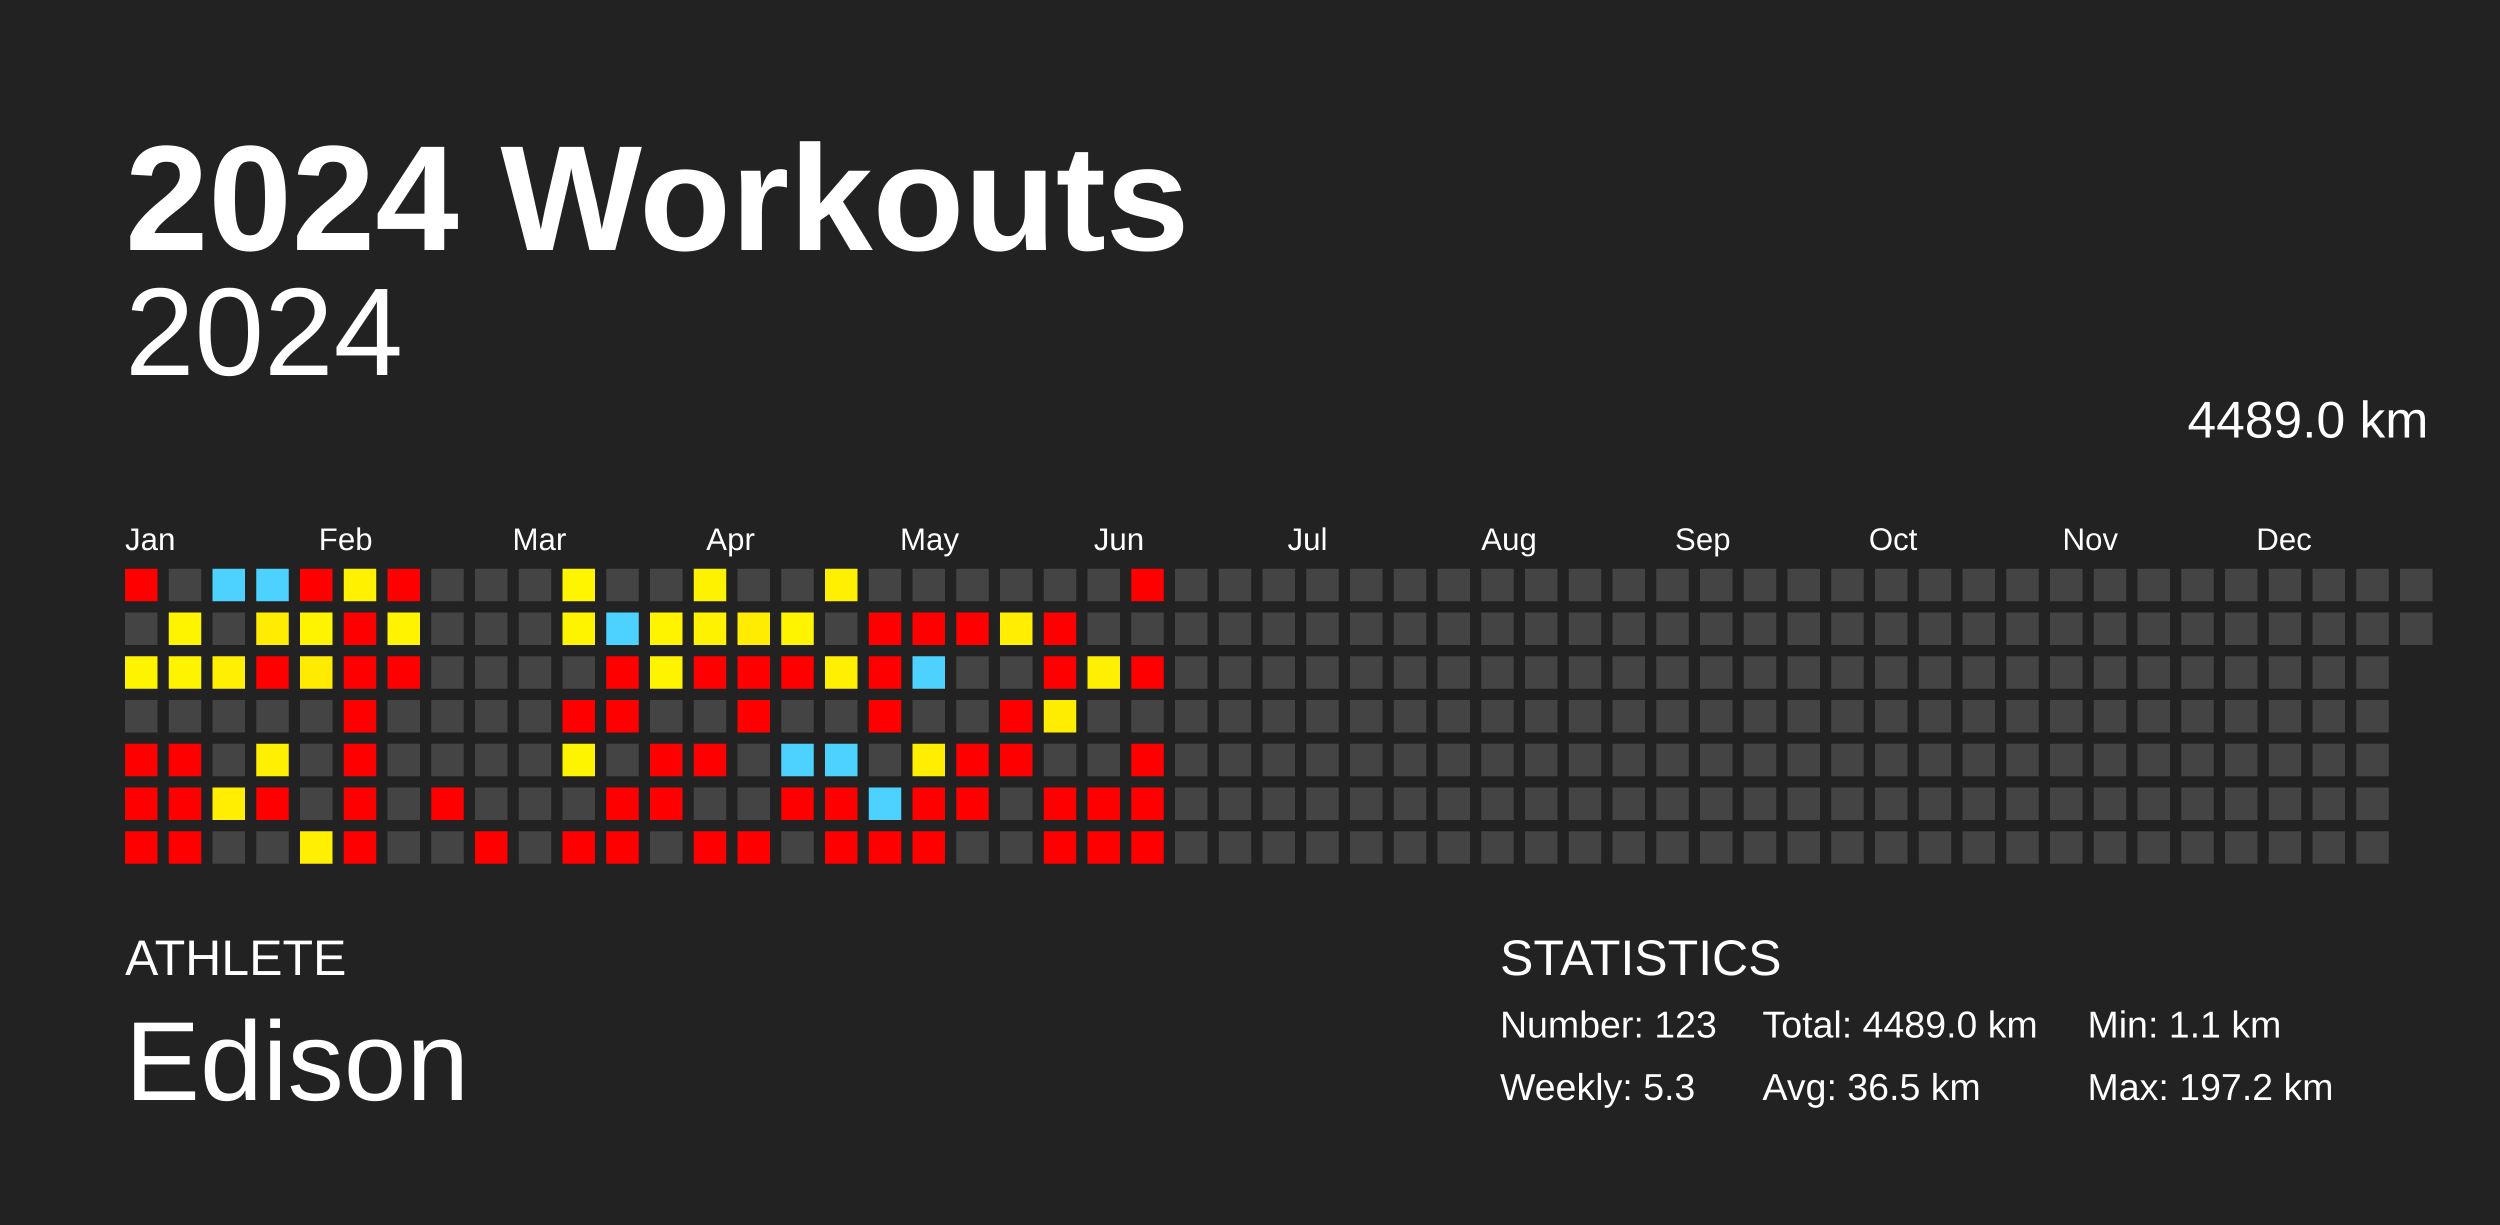
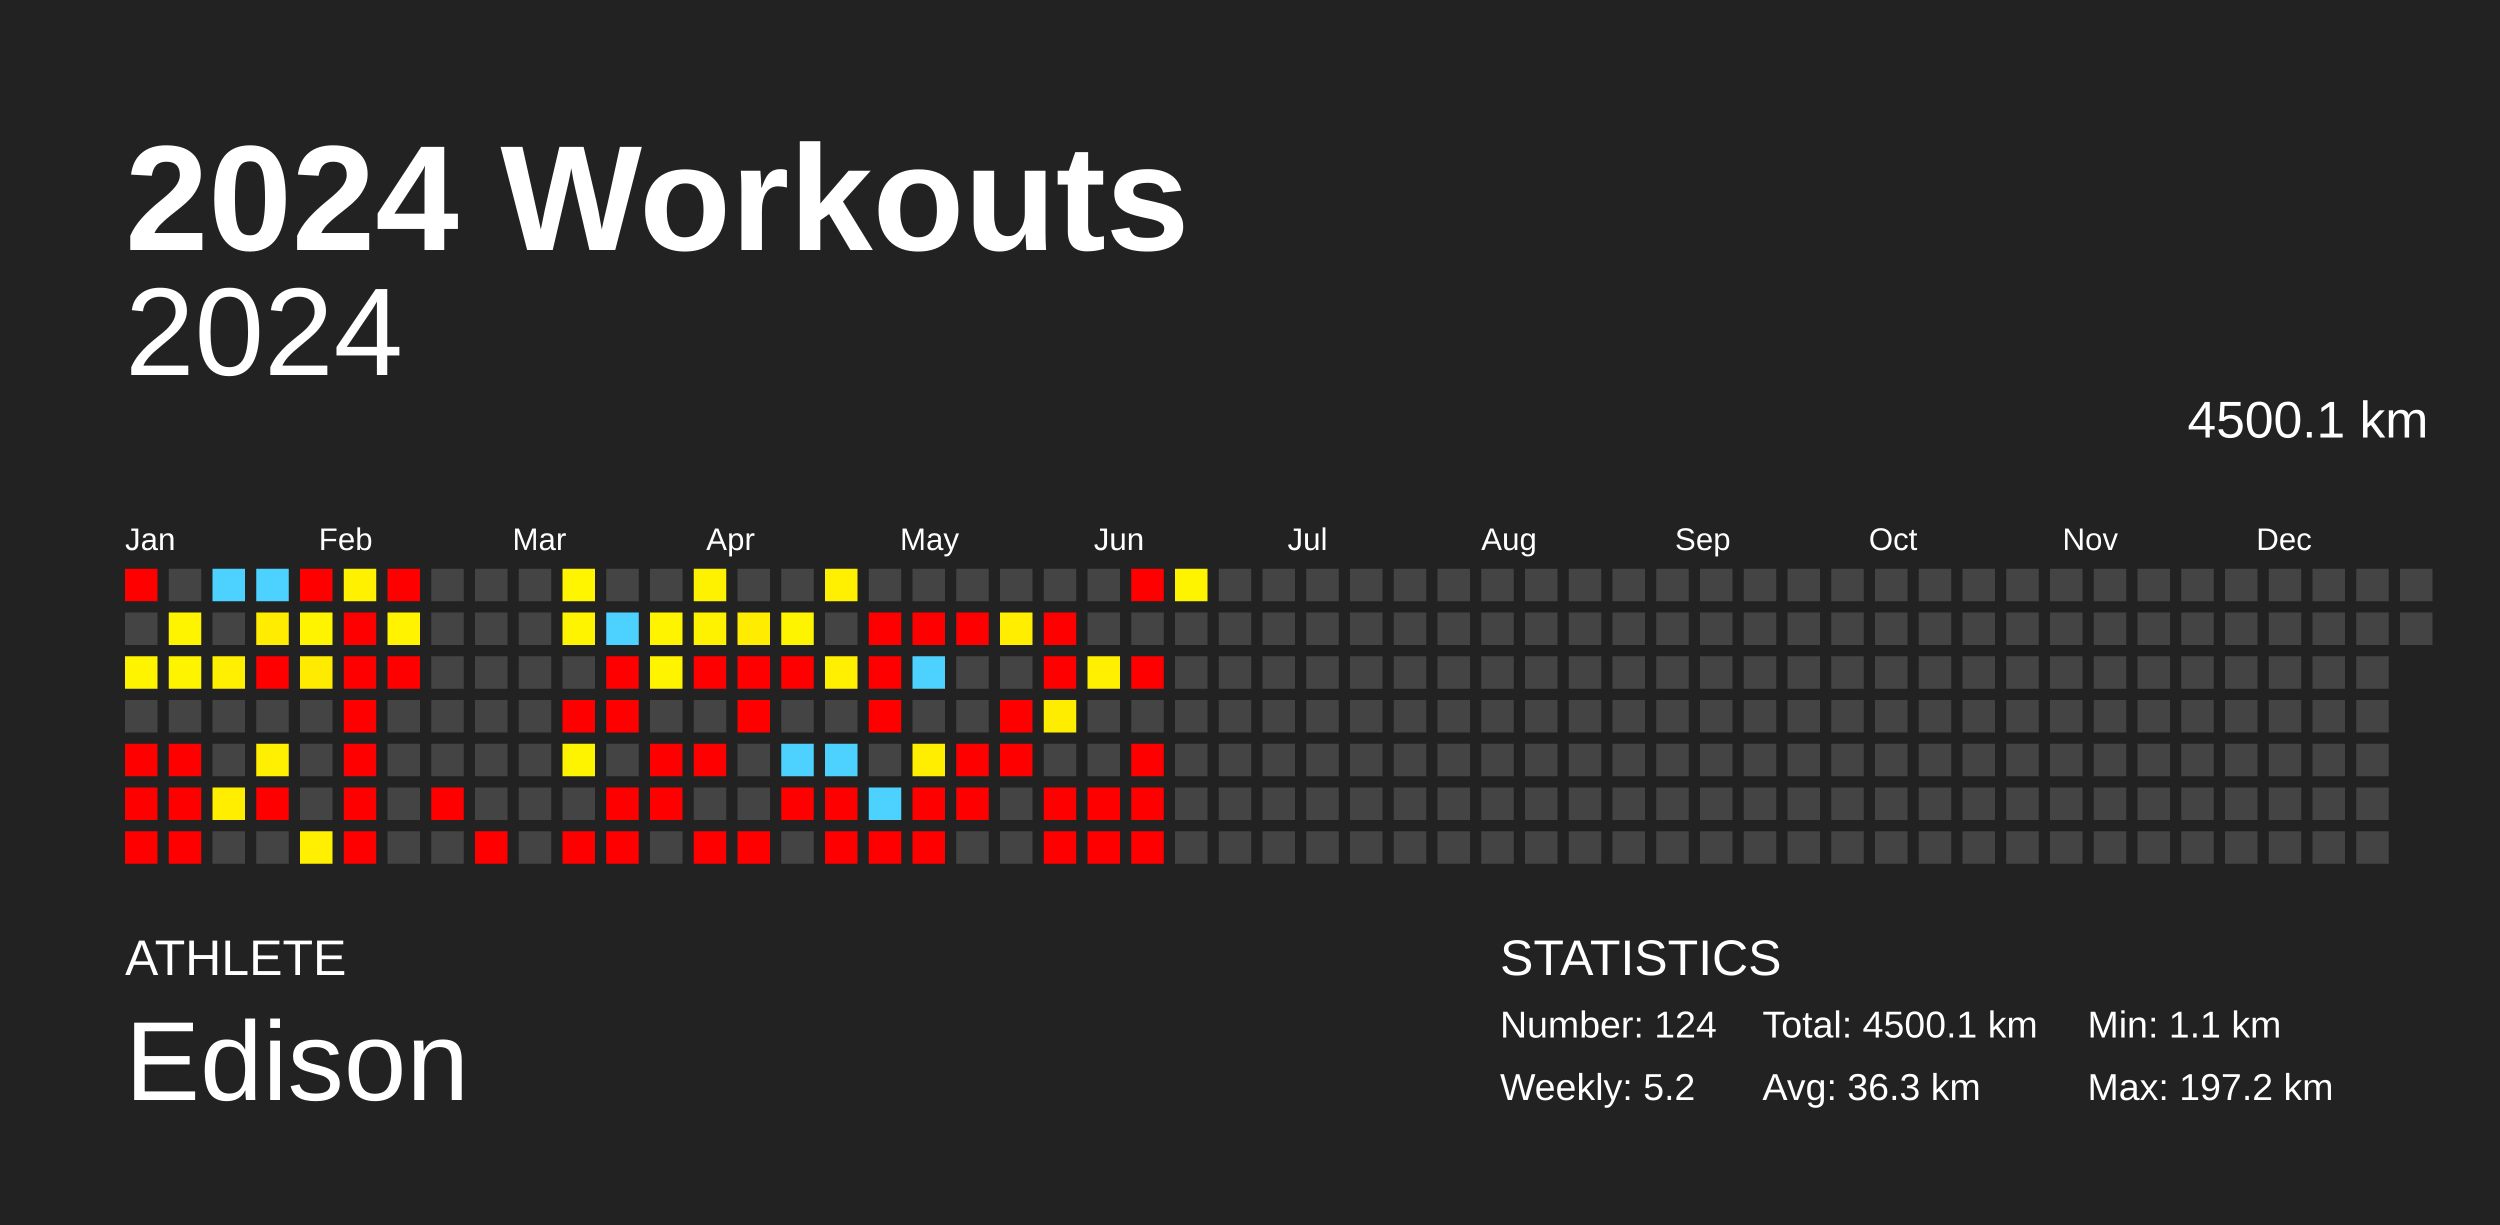
<svg xmlns="http://www.w3.org/2000/svg" baseProfile="full" height="98mm" version="1.1" viewBox="0,0,200,98" width="200mm">
  <defs />
  <rect fill="#222222" height="98" width="200" x="0" y="0" />
  <text fill="#FFFFFF" style="font-size:12px; font-family:Arial; font-weight:bold;" x="10" y="20">2024 Workouts</text>
  <text fill="#FFFFFF" style="font-size:4px; font-family:Arial" x="10" y="78">ATHLETE</text>
  <text fill="#FFFFFF" style="font-size:9px; font-family:Arial" x="10" y="88">Edison</text>
  <text fill="#FFFFFF" style="font-size:4px; font-family:Arial" x="120" y="78">STATISTICS</text>
-   <text fill="#FFFFFF" style="font-size:3px; font-family:Arial" x="120" y="83">Number: 123</text>
-   <text fill="#FFFFFF" style="font-size:3px; font-family:Arial" x="120" y="88">Weekly: 5.3</text>
-   <text fill="#FFFFFF" style="font-size:3px; font-family:Arial" x="141" y="83">Total: 4489.0 km</text>
-   <text fill="#FFFFFF" style="font-size:3px; font-family:Arial" x="141" y="88">Avg: 36.5 km</text>
+   <text fill="#FFFFFF" style="font-size:3px; font-family:Arial" x="120" y="83">Number: 124</text>
+   <text fill="#FFFFFF" style="font-size:3px; font-family:Arial" x="120" y="88">Weekly: 5.2</text>
+   <text fill="#FFFFFF" style="font-size:3px; font-family:Arial" x="141" y="83">Total: 4500.1 km</text>
+   <text fill="#FFFFFF" style="font-size:3px; font-family:Arial" x="141" y="88">Avg: 36.3 km</text>
  <text fill="#FFFFFF" style="font-size:3px; font-family:Arial" x="167" y="83">Min: 1.1 km</text>
  <text fill="#FFFFFF" style="font-size:3px; font-family:Arial" x="167" y="88">Max: 197.2 km</text>
  <text alignment-baseline="hanging" fill="#FFFFFF" style="font-size:10.0px; font-family:Arial;" x="10" y="30">2024</text>
-   <text alignment-baseline="hanging" fill="#FFFFFF" style="font-size:4.125px; font-family:Arial;" x="175" y="35">4489.0 km</text>
+   <text alignment-baseline="hanging" fill="#FFFFFF" style="font-size:4.125px; font-family:Arial;" x="175" y="35">4500.1 km</text>
  <text fill="#FFFFFF" style="font-size:2.5px; font-family:Arial" x="10.0" y="44">Jan</text>
  <text fill="#FFFFFF" style="font-size:2.5px; font-family:Arial" x="25.5" y="44">Feb</text>
  <text fill="#FFFFFF" style="font-size:2.5px; font-family:Arial" x="41.0" y="44">Mar</text>
  <text fill="#FFFFFF" style="font-size:2.5px; font-family:Arial" x="56.5" y="44">Apr</text>
  <text fill="#FFFFFF" style="font-size:2.5px; font-family:Arial" x="72.0" y="44">May</text>
  <text fill="#FFFFFF" style="font-size:2.5px; font-family:Arial" x="87.5" y="44">Jun</text>
  <text fill="#FFFFFF" style="font-size:2.5px; font-family:Arial" x="103.0" y="44">Jul</text>
  <text fill="#FFFFFF" style="font-size:2.5px; font-family:Arial" x="118.5" y="44">Aug</text>
  <text fill="#FFFFFF" style="font-size:2.5px; font-family:Arial" x="134.0" y="44">Sep</text>
  <text fill="#FFFFFF" style="font-size:2.5px; font-family:Arial" x="149.5" y="44">Oct</text>
  <text fill="#FFFFFF" style="font-size:2.5px; font-family:Arial" x="165.0" y="44">Nov</text>
  <text fill="#FFFFFF" style="font-size:2.5px; font-family:Arial" x="180.5" y="44">Dec</text>
  <rect fill="red" height="2.6" width="2.6" x="10.0" y="45.5" />
  <rect fill="#444444" height="2.6" width="2.6" x="10.0" y="49.0" />
  <rect fill="#fff400" height="2.6" width="2.6" x="10.0" y="52.5" />
  <rect fill="#444444" height="2.6" width="2.6" x="10.0" y="56.0" />
  <rect fill="red" height="2.6" width="2.6" x="10.0" y="59.5" />
  <rect fill="red" height="2.6" width="2.6" x="10.0" y="63.0" />
  <rect fill="red" height="2.6" width="2.6" x="10.0" y="66.5" />
  <rect fill="#444444" height="2.6" width="2.6" x="13.5" y="45.5" />
  <rect fill="#fff400" height="2.6" width="2.6" x="13.5" y="49.0" />
  <rect fill="#fff400" height="2.6" width="2.6" x="13.5" y="52.5" />
  <rect fill="#444444" height="2.6" width="2.6" x="13.5" y="56.0" />
  <rect fill="red" height="2.6" width="2.6" x="13.5" y="59.5" />
  <rect fill="red" height="2.6" width="2.6" x="13.5" y="63.0" />
  <rect fill="red" height="2.6" width="2.6" x="13.5" y="66.5" />
  <rect fill="#4dd2ff" height="2.6" width="2.6" x="17.0" y="45.5" />
  <rect fill="#444444" height="2.6" width="2.6" x="17.0" y="49.0" />
  <rect fill="#ffef00" height="2.6" width="2.6" x="17.0" y="52.5" />
  <rect fill="#444444" height="2.6" width="2.6" x="17.0" y="56.0" />
  <rect fill="#444444" height="2.6" width="2.6" x="17.0" y="59.5" />
  <rect fill="#ffee00" height="2.6" width="2.6" x="17.0" y="63.0" />
  <rect fill="#444444" height="2.6" width="2.6" x="17.0" y="66.5" />
  <rect fill="#4dd2ff" height="2.6" width="2.6" x="20.5" y="45.5" />
  <rect fill="#ffec00" height="2.6" width="2.6" x="20.5" y="49.0" />
  <rect fill="red" height="2.6" width="2.6" x="20.5" y="52.5" />
  <rect fill="#444444" height="2.6" width="2.6" x="20.5" y="56.0" />
  <rect fill="#ffef00" height="2.6" width="2.6" x="20.5" y="59.5" />
  <rect fill="red" height="2.6" width="2.6" x="20.5" y="63.0" />
  <rect fill="#444444" height="2.6" width="2.6" x="20.5" y="66.5" />
  <rect fill="red" height="2.6" width="2.6" x="24.0" y="45.5" />
  <rect fill="#fff400" height="2.6" width="2.6" x="24.0" y="49.0" />
  <rect fill="#ffeb00" height="2.6" width="2.6" x="24.0" y="52.5" />
  <rect fill="#444444" height="2.6" width="2.6" x="24.0" y="56.0" />
  <rect fill="#444444" height="2.6" width="2.6" x="24.0" y="59.5" />
  <rect fill="#444444" height="2.6" width="2.6" x="24.0" y="63.0" />
  <rect fill="#ffef00" height="2.6" width="2.6" x="24.0" y="66.5" />
  <rect fill="#fff100" height="2.6" width="2.6" x="27.5" y="45.5" />
  <rect fill="red" height="2.6" width="2.6" x="27.5" y="49.0" />
  <rect fill="red" height="2.6" width="2.6" x="27.5" y="52.5" />
  <rect fill="red" height="2.6" width="2.6" x="27.5" y="56.0" />
  <rect fill="red" height="2.6" width="2.6" x="27.5" y="59.5" />
  <rect fill="red" height="2.6" width="2.6" x="27.5" y="63.0" />
  <rect fill="red" height="2.6" width="2.6" x="27.5" y="66.5" />
  <rect fill="red" height="2.6" width="2.6" x="31.0" y="45.5" />
  <rect fill="#fff300" height="2.6" width="2.6" x="31.0" y="49.0" />
  <rect fill="red" height="2.6" width="2.6" x="31.0" y="52.5" />
  <rect fill="#444444" height="2.6" width="2.6" x="31.0" y="56.0" />
  <rect fill="#444444" height="2.6" width="2.6" x="31.0" y="59.5" />
  <rect fill="#444444" height="2.6" width="2.6" x="31.0" y="63.0" />
  <rect fill="#444444" height="2.6" width="2.6" x="31.0" y="66.5" />
  <rect fill="#444444" height="2.6" width="2.6" x="34.5" y="45.5" />
  <rect fill="#444444" height="2.6" width="2.6" x="34.5" y="49.0" />
  <rect fill="#444444" height="2.6" width="2.6" x="34.5" y="52.5" />
  <rect fill="#444444" height="2.6" width="2.6" x="34.5" y="56.0" />
  <rect fill="#444444" height="2.6" width="2.6" x="34.5" y="59.5" />
  <rect fill="red" height="2.6" width="2.6" x="34.5" y="63.0" />
  <rect fill="#444444" height="2.6" width="2.6" x="34.5" y="66.5" />
  <rect fill="#444444" height="2.6" width="2.6" x="38.0" y="45.5" />
  <rect fill="#444444" height="2.6" width="2.6" x="38.0" y="49.0" />
  <rect fill="#444444" height="2.6" width="2.6" x="38.0" y="52.5" />
  <rect fill="#444444" height="2.6" width="2.6" x="38.0" y="56.0" />
  <rect fill="#444444" height="2.6" width="2.6" x="38.0" y="59.5" />
  <rect fill="#444444" height="2.6" width="2.6" x="38.0" y="63.0" />
  <rect fill="red" height="2.6" width="2.6" x="38.0" y="66.5" />
  <rect fill="#444444" height="2.6" width="2.6" x="41.5" y="45.5" />
  <rect fill="#444444" height="2.6" width="2.6" x="41.5" y="49.0" />
  <rect fill="#444444" height="2.6" width="2.6" x="41.5" y="52.5" />
  <rect fill="#444444" height="2.6" width="2.6" x="41.5" y="56.0" />
  <rect fill="#444444" height="2.6" width="2.6" x="41.5" y="59.5" />
  <rect fill="#444444" height="2.6" width="2.6" x="41.5" y="63.0" />
  <rect fill="#444444" height="2.6" width="2.6" x="41.5" y="66.5" />
  <rect fill="#fff500" height="2.6" width="2.6" x="45.0" y="45.5" />
  <rect fill="#fff400" height="2.6" width="2.6" x="45.0" y="49.0" />
  <rect fill="#444444" height="2.6" width="2.6" x="45.0" y="52.5" />
  <rect fill="red" height="2.6" width="2.6" x="45.0" y="56.0" />
  <rect fill="#fff400" height="2.6" width="2.6" x="45.0" y="59.5" />
  <rect fill="#444444" height="2.6" width="2.6" x="45.0" y="63.0" />
  <rect fill="red" height="2.6" width="2.6" x="45.0" y="66.5" />
  <rect fill="#444444" height="2.6" width="2.6" x="48.5" y="45.5" />
  <rect fill="#4dd2ff" height="2.6" width="2.6" x="48.5" y="49.0" />
  <rect fill="red" height="2.6" width="2.6" x="48.5" y="52.5" />
  <rect fill="red" height="2.6" width="2.6" x="48.5" y="56.0" />
  <rect fill="#444444" height="2.6" width="2.6" x="48.5" y="59.5" />
  <rect fill="red" height="2.6" width="2.6" x="48.5" y="63.0" />
  <rect fill="red" height="2.6" width="2.6" x="48.5" y="66.5" />
  <rect fill="#444444" height="2.6" width="2.6" x="52.0" y="45.5" />
  <rect fill="#fff400" height="2.6" width="2.6" x="52.0" y="49.0" />
  <rect fill="#fff400" height="2.6" width="2.6" x="52.0" y="52.5" />
  <rect fill="#444444" height="2.6" width="2.6" x="52.0" y="56.0" />
  <rect fill="red" height="2.6" width="2.6" x="52.0" y="59.5" />
  <rect fill="red" height="2.6" width="2.6" x="52.0" y="63.0" />
  <rect fill="#444444" height="2.6" width="2.6" x="52.0" y="66.5" />
  <rect fill="#fff200" height="2.6" width="2.6" x="55.5" y="45.5" />
  <rect fill="#fff200" height="2.6" width="2.6" x="55.5" y="49.0" />
  <rect fill="red" height="2.6" width="2.6" x="55.5" y="52.5" />
  <rect fill="#444444" height="2.6" width="2.6" x="55.5" y="56.0" />
  <rect fill="red" height="2.6" width="2.6" x="55.5" y="59.5" />
  <rect fill="#444444" height="2.6" width="2.6" x="55.5" y="63.0" />
  <rect fill="red" height="2.6" width="2.6" x="55.5" y="66.5" />
  <rect fill="#444444" height="2.6" width="2.6" x="59.0" y="45.5" />
  <rect fill="#ffec00" height="2.6" width="2.6" x="59.0" y="49.0" />
  <rect fill="red" height="2.6" width="2.6" x="59.0" y="52.5" />
  <rect fill="red" height="2.6" width="2.6" x="59.0" y="56.0" />
  <rect fill="#444444" height="2.6" width="2.6" x="59.0" y="59.5" />
  <rect fill="#444444" height="2.6" width="2.6" x="59.0" y="63.0" />
  <rect fill="red" height="2.6" width="2.6" x="59.0" y="66.5" />
  <rect fill="#444444" height="2.6" width="2.6" x="62.5" y="45.5" />
  <rect fill="#fff400" height="2.6" width="2.6" x="62.5" y="49.0" />
  <rect fill="red" height="2.6" width="2.6" x="62.5" y="52.5" />
  <rect fill="#444444" height="2.6" width="2.6" x="62.5" y="56.0" />
  <rect fill="#4dd2ff" height="2.6" width="2.6" x="62.5" y="59.5" />
  <rect fill="red" height="2.6" width="2.6" x="62.5" y="63.0" />
  <rect fill="#444444" height="2.6" width="2.6" x="62.5" y="66.5" />
  <rect fill="#ffef00" height="2.6" width="2.6" x="66.0" y="45.5" />
  <rect fill="#444444" height="2.6" width="2.6" x="66.0" y="49.0" />
  <rect fill="#ffef00" height="2.6" width="2.6" x="66.0" y="52.5" />
  <rect fill="#444444" height="2.6" width="2.6" x="66.0" y="56.0" />
  <rect fill="#4dd2ff" height="2.6" width="2.6" x="66.0" y="59.5" />
  <rect fill="red" height="2.6" width="2.6" x="66.0" y="63.0" />
  <rect fill="red" height="2.6" width="2.6" x="66.0" y="66.5" />
  <rect fill="#444444" height="2.6" width="2.6" x="69.5" y="45.5" />
  <rect fill="red" height="2.6" width="2.6" x="69.5" y="49.0" />
  <rect fill="red" height="2.6" width="2.6" x="69.5" y="52.5" />
  <rect fill="red" height="2.6" width="2.6" x="69.5" y="56.0" />
  <rect fill="#444444" height="2.6" width="2.6" x="69.5" y="59.5" />
  <rect fill="#4dd2ff" height="2.6" width="2.6" x="69.5" y="63.0" />
  <rect fill="red" height="2.6" width="2.6" x="69.5" y="66.5" />
  <rect fill="#444444" height="2.6" width="2.6" x="73.0" y="45.5" />
  <rect fill="red" height="2.6" width="2.6" x="73.0" y="49.0" />
  <rect fill="#4dd2ff" height="2.6" width="2.6" x="73.0" y="52.5" />
  <rect fill="#444444" height="2.6" width="2.6" x="73.0" y="56.0" />
  <rect fill="#ffee00" height="2.6" width="2.6" x="73.0" y="59.5" />
  <rect fill="red" height="2.6" width="2.6" x="73.0" y="63.0" />
  <rect fill="red" height="2.6" width="2.6" x="73.0" y="66.5" />
  <rect fill="#444444" height="2.6" width="2.6" x="76.5" y="45.5" />
  <rect fill="red" height="2.6" width="2.6" x="76.5" y="49.0" />
  <rect fill="#444444" height="2.6" width="2.6" x="76.5" y="52.5" />
  <rect fill="#444444" height="2.6" width="2.6" x="76.5" y="56.0" />
  <rect fill="red" height="2.6" width="2.6" x="76.5" y="59.5" />
  <rect fill="red" height="2.6" width="2.6" x="76.5" y="63.0" />
  <rect fill="#444444" height="2.6" width="2.6" x="76.5" y="66.5" />
  <rect fill="#444444" height="2.6" width="2.6" x="80.0" y="45.5" />
  <rect fill="#ffee00" height="2.6" width="2.6" x="80.0" y="49.0" />
  <rect fill="#444444" height="2.6" width="2.6" x="80.0" y="52.5" />
  <rect fill="red" height="2.6" width="2.6" x="80.0" y="56.0" />
  <rect fill="red" height="2.6" width="2.6" x="80.0" y="59.5" />
  <rect fill="#444444" height="2.6" width="2.6" x="80.0" y="63.0" />
  <rect fill="#444444" height="2.6" width="2.6" x="80.0" y="66.5" />
  <rect fill="#444444" height="2.6" width="2.6" x="83.5" y="45.5" />
  <rect fill="red" height="2.6" width="2.6" x="83.5" y="49.0" />
  <rect fill="red" height="2.6" width="2.6" x="83.5" y="52.5" />
  <rect fill="#ffed00" height="2.6" width="2.6" x="83.5" y="56.0" />
  <rect fill="#444444" height="2.6" width="2.6" x="83.5" y="59.5" />
  <rect fill="red" height="2.6" width="2.6" x="83.5" y="63.0" />
  <rect fill="red" height="2.6" width="2.6" x="83.5" y="66.5" />
  <rect fill="#444444" height="2.6" width="2.6" x="87.0" y="45.5" />
  <rect fill="#444444" height="2.6" width="2.6" x="87.0" y="49.0" />
  <rect fill="#ffef00" height="2.6" width="2.6" x="87.0" y="52.5" />
  <rect fill="#444444" height="2.6" width="2.6" x="87.0" y="56.0" />
  <rect fill="#444444" height="2.6" width="2.6" x="87.0" y="59.5" />
  <rect fill="red" height="2.6" width="2.6" x="87.0" y="63.0" />
  <rect fill="red" height="2.6" width="2.6" x="87.0" y="66.5" />
  <rect fill="red" height="2.6" width="2.6" x="90.5" y="45.5" />
  <rect fill="#444444" height="2.6" width="2.6" x="90.5" y="49.0" />
  <rect fill="red" height="2.6" width="2.6" x="90.5" y="52.5" />
  <rect fill="#444444" height="2.6" width="2.6" x="90.5" y="56.0" />
  <rect fill="red" height="2.6" width="2.6" x="90.5" y="59.5" />
  <rect fill="red" height="2.6" width="2.6" x="90.5" y="63.0" />
  <rect fill="red" height="2.6" width="2.6" x="90.5" y="66.5" />
-   <rect fill="#444444" height="2.6" width="2.6" x="94.0" y="45.5" />
+   <rect fill="#fff400" height="2.6" width="2.6" x="94.0" y="45.5" />
  <rect fill="#444444" height="2.6" width="2.6" x="94.0" y="49.0" />
  <rect fill="#444444" height="2.6" width="2.6" x="94.0" y="52.5" />
  <rect fill="#444444" height="2.6" width="2.6" x="94.0" y="56.0" />
  <rect fill="#444444" height="2.6" width="2.6" x="94.0" y="59.5" />
  <rect fill="#444444" height="2.6" width="2.6" x="94.0" y="63.0" />
  <rect fill="#444444" height="2.6" width="2.6" x="94.0" y="66.5" />
  <rect fill="#444444" height="2.6" width="2.6" x="97.5" y="45.5" />
  <rect fill="#444444" height="2.6" width="2.6" x="97.5" y="49.0" />
  <rect fill="#444444" height="2.6" width="2.6" x="97.5" y="52.5" />
  <rect fill="#444444" height="2.6" width="2.6" x="97.5" y="56.0" />
  <rect fill="#444444" height="2.6" width="2.6" x="97.5" y="59.5" />
  <rect fill="#444444" height="2.6" width="2.6" x="97.5" y="63.0" />
  <rect fill="#444444" height="2.6" width="2.6" x="97.5" y="66.5" />
  <rect fill="#444444" height="2.6" width="2.6" x="101.0" y="45.5" />
  <rect fill="#444444" height="2.6" width="2.6" x="101.0" y="49.0" />
  <rect fill="#444444" height="2.6" width="2.6" x="101.0" y="52.5" />
  <rect fill="#444444" height="2.6" width="2.6" x="101.0" y="56.0" />
  <rect fill="#444444" height="2.6" width="2.6" x="101.0" y="59.5" />
  <rect fill="#444444" height="2.6" width="2.6" x="101.0" y="63.0" />
  <rect fill="#444444" height="2.6" width="2.6" x="101.0" y="66.5" />
  <rect fill="#444444" height="2.6" width="2.6" x="104.5" y="45.5" />
  <rect fill="#444444" height="2.6" width="2.6" x="104.5" y="49.0" />
  <rect fill="#444444" height="2.6" width="2.6" x="104.5" y="52.5" />
  <rect fill="#444444" height="2.6" width="2.6" x="104.5" y="56.0" />
  <rect fill="#444444" height="2.6" width="2.6" x="104.5" y="59.5" />
  <rect fill="#444444" height="2.6" width="2.6" x="104.5" y="63.0" />
  <rect fill="#444444" height="2.6" width="2.6" x="104.5" y="66.5" />
  <rect fill="#444444" height="2.6" width="2.6" x="108.0" y="45.5" />
  <rect fill="#444444" height="2.6" width="2.6" x="108.0" y="49.0" />
  <rect fill="#444444" height="2.6" width="2.6" x="108.0" y="52.5" />
  <rect fill="#444444" height="2.6" width="2.6" x="108.0" y="56.0" />
  <rect fill="#444444" height="2.6" width="2.6" x="108.0" y="59.5" />
  <rect fill="#444444" height="2.6" width="2.6" x="108.0" y="63.0" />
  <rect fill="#444444" height="2.6" width="2.6" x="108.0" y="66.5" />
  <rect fill="#444444" height="2.6" width="2.6" x="111.5" y="45.5" />
  <rect fill="#444444" height="2.6" width="2.6" x="111.5" y="49.0" />
  <rect fill="#444444" height="2.6" width="2.6" x="111.5" y="52.5" />
  <rect fill="#444444" height="2.6" width="2.6" x="111.5" y="56.0" />
  <rect fill="#444444" height="2.6" width="2.6" x="111.5" y="59.5" />
  <rect fill="#444444" height="2.6" width="2.6" x="111.5" y="63.0" />
  <rect fill="#444444" height="2.6" width="2.6" x="111.5" y="66.5" />
  <rect fill="#444444" height="2.6" width="2.6" x="115.0" y="45.5" />
  <rect fill="#444444" height="2.6" width="2.6" x="115.0" y="49.0" />
  <rect fill="#444444" height="2.6" width="2.6" x="115.0" y="52.5" />
  <rect fill="#444444" height="2.6" width="2.6" x="115.0" y="56.0" />
  <rect fill="#444444" height="2.6" width="2.6" x="115.0" y="59.5" />
  <rect fill="#444444" height="2.6" width="2.6" x="115.0" y="63.0" />
  <rect fill="#444444" height="2.6" width="2.6" x="115.0" y="66.5" />
  <rect fill="#444444" height="2.6" width="2.6" x="118.5" y="45.5" />
  <rect fill="#444444" height="2.6" width="2.6" x="118.5" y="49.0" />
  <rect fill="#444444" height="2.6" width="2.6" x="118.5" y="52.5" />
  <rect fill="#444444" height="2.6" width="2.6" x="118.5" y="56.0" />
  <rect fill="#444444" height="2.6" width="2.6" x="118.5" y="59.5" />
  <rect fill="#444444" height="2.6" width="2.6" x="118.5" y="63.0" />
  <rect fill="#444444" height="2.6" width="2.6" x="118.5" y="66.5" />
  <rect fill="#444444" height="2.6" width="2.6" x="122.0" y="45.5" />
  <rect fill="#444444" height="2.6" width="2.6" x="122.0" y="49.0" />
  <rect fill="#444444" height="2.6" width="2.6" x="122.0" y="52.5" />
  <rect fill="#444444" height="2.6" width="2.6" x="122.0" y="56.0" />
  <rect fill="#444444" height="2.6" width="2.6" x="122.0" y="59.5" />
  <rect fill="#444444" height="2.6" width="2.6" x="122.0" y="63.0" />
  <rect fill="#444444" height="2.6" width="2.6" x="122.0" y="66.5" />
  <rect fill="#444444" height="2.6" width="2.6" x="125.5" y="45.5" />
  <rect fill="#444444" height="2.6" width="2.6" x="125.5" y="49.0" />
  <rect fill="#444444" height="2.6" width="2.6" x="125.5" y="52.5" />
  <rect fill="#444444" height="2.6" width="2.6" x="125.5" y="56.0" />
  <rect fill="#444444" height="2.6" width="2.6" x="125.5" y="59.5" />
  <rect fill="#444444" height="2.6" width="2.6" x="125.5" y="63.0" />
  <rect fill="#444444" height="2.6" width="2.6" x="125.5" y="66.5" />
  <rect fill="#444444" height="2.6" width="2.6" x="129.0" y="45.5" />
  <rect fill="#444444" height="2.6" width="2.6" x="129.0" y="49.0" />
  <rect fill="#444444" height="2.6" width="2.6" x="129.0" y="52.5" />
  <rect fill="#444444" height="2.6" width="2.6" x="129.0" y="56.0" />
  <rect fill="#444444" height="2.6" width="2.6" x="129.0" y="59.5" />
  <rect fill="#444444" height="2.6" width="2.6" x="129.0" y="63.0" />
  <rect fill="#444444" height="2.6" width="2.6" x="129.0" y="66.5" />
  <rect fill="#444444" height="2.6" width="2.6" x="132.5" y="45.5" />
  <rect fill="#444444" height="2.6" width="2.6" x="132.5" y="49.0" />
  <rect fill="#444444" height="2.6" width="2.6" x="132.5" y="52.5" />
  <rect fill="#444444" height="2.6" width="2.6" x="132.5" y="56.0" />
  <rect fill="#444444" height="2.6" width="2.6" x="132.5" y="59.5" />
  <rect fill="#444444" height="2.6" width="2.6" x="132.5" y="63.0" />
  <rect fill="#444444" height="2.6" width="2.6" x="132.5" y="66.5" />
  <rect fill="#444444" height="2.6" width="2.6" x="136.0" y="45.5" />
  <rect fill="#444444" height="2.6" width="2.6" x="136.0" y="49.0" />
  <rect fill="#444444" height="2.6" width="2.6" x="136.0" y="52.5" />
  <rect fill="#444444" height="2.6" width="2.6" x="136.0" y="56.0" />
  <rect fill="#444444" height="2.6" width="2.6" x="136.0" y="59.5" />
  <rect fill="#444444" height="2.6" width="2.6" x="136.0" y="63.0" />
  <rect fill="#444444" height="2.6" width="2.6" x="136.0" y="66.5" />
  <rect fill="#444444" height="2.6" width="2.6" x="139.5" y="45.5" />
  <rect fill="#444444" height="2.6" width="2.6" x="139.5" y="49.0" />
  <rect fill="#444444" height="2.6" width="2.6" x="139.5" y="52.5" />
  <rect fill="#444444" height="2.6" width="2.6" x="139.5" y="56.0" />
  <rect fill="#444444" height="2.6" width="2.6" x="139.5" y="59.5" />
  <rect fill="#444444" height="2.6" width="2.6" x="139.5" y="63.0" />
  <rect fill="#444444" height="2.6" width="2.6" x="139.5" y="66.5" />
  <rect fill="#444444" height="2.6" width="2.6" x="143.0" y="45.5" />
  <rect fill="#444444" height="2.6" width="2.6" x="143.0" y="49.0" />
  <rect fill="#444444" height="2.6" width="2.6" x="143.0" y="52.5" />
  <rect fill="#444444" height="2.6" width="2.6" x="143.0" y="56.0" />
  <rect fill="#444444" height="2.6" width="2.6" x="143.0" y="59.5" />
  <rect fill="#444444" height="2.6" width="2.6" x="143.0" y="63.0" />
  <rect fill="#444444" height="2.6" width="2.6" x="143.0" y="66.5" />
  <rect fill="#444444" height="2.6" width="2.6" x="146.5" y="45.5" />
  <rect fill="#444444" height="2.6" width="2.6" x="146.5" y="49.0" />
  <rect fill="#444444" height="2.6" width="2.6" x="146.5" y="52.5" />
  <rect fill="#444444" height="2.6" width="2.6" x="146.5" y="56.0" />
  <rect fill="#444444" height="2.6" width="2.6" x="146.5" y="59.5" />
  <rect fill="#444444" height="2.6" width="2.6" x="146.5" y="63.0" />
  <rect fill="#444444" height="2.6" width="2.6" x="146.5" y="66.5" />
  <rect fill="#444444" height="2.6" width="2.6" x="150.0" y="45.5" />
  <rect fill="#444444" height="2.6" width="2.6" x="150.0" y="49.0" />
  <rect fill="#444444" height="2.6" width="2.6" x="150.0" y="52.5" />
  <rect fill="#444444" height="2.6" width="2.6" x="150.0" y="56.0" />
  <rect fill="#444444" height="2.6" width="2.6" x="150.0" y="59.5" />
  <rect fill="#444444" height="2.6" width="2.6" x="150.0" y="63.0" />
  <rect fill="#444444" height="2.6" width="2.6" x="150.0" y="66.5" />
  <rect fill="#444444" height="2.6" width="2.6" x="153.5" y="45.5" />
  <rect fill="#444444" height="2.6" width="2.6" x="153.5" y="49.0" />
  <rect fill="#444444" height="2.6" width="2.6" x="153.5" y="52.5" />
  <rect fill="#444444" height="2.6" width="2.6" x="153.5" y="56.0" />
  <rect fill="#444444" height="2.6" width="2.6" x="153.5" y="59.5" />
  <rect fill="#444444" height="2.6" width="2.6" x="153.5" y="63.0" />
  <rect fill="#444444" height="2.6" width="2.6" x="153.5" y="66.5" />
  <rect fill="#444444" height="2.6" width="2.6" x="157.0" y="45.5" />
  <rect fill="#444444" height="2.6" width="2.6" x="157.0" y="49.0" />
  <rect fill="#444444" height="2.6" width="2.6" x="157.0" y="52.5" />
  <rect fill="#444444" height="2.6" width="2.6" x="157.0" y="56.0" />
  <rect fill="#444444" height="2.6" width="2.6" x="157.0" y="59.5" />
  <rect fill="#444444" height="2.6" width="2.6" x="157.0" y="63.0" />
  <rect fill="#444444" height="2.6" width="2.6" x="157.0" y="66.5" />
  <rect fill="#444444" height="2.6" width="2.6" x="160.5" y="45.5" />
  <rect fill="#444444" height="2.6" width="2.6" x="160.5" y="49.0" />
  <rect fill="#444444" height="2.6" width="2.6" x="160.5" y="52.5" />
  <rect fill="#444444" height="2.6" width="2.6" x="160.5" y="56.0" />
  <rect fill="#444444" height="2.6" width="2.6" x="160.5" y="59.5" />
  <rect fill="#444444" height="2.6" width="2.6" x="160.5" y="63.0" />
  <rect fill="#444444" height="2.6" width="2.6" x="160.5" y="66.5" />
  <rect fill="#444444" height="2.6" width="2.6" x="164.0" y="45.5" />
  <rect fill="#444444" height="2.6" width="2.6" x="164.0" y="49.0" />
  <rect fill="#444444" height="2.6" width="2.6" x="164.0" y="52.5" />
  <rect fill="#444444" height="2.6" width="2.6" x="164.0" y="56.0" />
  <rect fill="#444444" height="2.6" width="2.6" x="164.0" y="59.5" />
  <rect fill="#444444" height="2.6" width="2.6" x="164.0" y="63.0" />
  <rect fill="#444444" height="2.6" width="2.6" x="164.0" y="66.5" />
  <rect fill="#444444" height="2.6" width="2.6" x="167.5" y="45.5" />
  <rect fill="#444444" height="2.6" width="2.6" x="167.5" y="49.0" />
  <rect fill="#444444" height="2.6" width="2.6" x="167.5" y="52.5" />
  <rect fill="#444444" height="2.6" width="2.6" x="167.5" y="56.0" />
  <rect fill="#444444" height="2.6" width="2.6" x="167.5" y="59.5" />
  <rect fill="#444444" height="2.6" width="2.6" x="167.5" y="63.0" />
  <rect fill="#444444" height="2.6" width="2.6" x="167.5" y="66.5" />
  <rect fill="#444444" height="2.6" width="2.6" x="171.0" y="45.5" />
  <rect fill="#444444" height="2.6" width="2.6" x="171.0" y="49.0" />
  <rect fill="#444444" height="2.6" width="2.6" x="171.0" y="52.5" />
  <rect fill="#444444" height="2.6" width="2.6" x="171.0" y="56.0" />
  <rect fill="#444444" height="2.6" width="2.6" x="171.0" y="59.5" />
  <rect fill="#444444" height="2.6" width="2.6" x="171.0" y="63.0" />
  <rect fill="#444444" height="2.6" width="2.6" x="171.0" y="66.5" />
  <rect fill="#444444" height="2.6" width="2.6" x="174.5" y="45.5" />
  <rect fill="#444444" height="2.6" width="2.6" x="174.5" y="49.0" />
  <rect fill="#444444" height="2.6" width="2.6" x="174.5" y="52.5" />
  <rect fill="#444444" height="2.6" width="2.6" x="174.5" y="56.0" />
  <rect fill="#444444" height="2.6" width="2.6" x="174.5" y="59.5" />
  <rect fill="#444444" height="2.6" width="2.6" x="174.5" y="63.0" />
  <rect fill="#444444" height="2.6" width="2.6" x="174.5" y="66.5" />
  <rect fill="#444444" height="2.6" width="2.6" x="178.0" y="45.5" />
  <rect fill="#444444" height="2.6" width="2.6" x="178.0" y="49.0" />
  <rect fill="#444444" height="2.6" width="2.6" x="178.0" y="52.5" />
  <rect fill="#444444" height="2.6" width="2.6" x="178.0" y="56.0" />
  <rect fill="#444444" height="2.6" width="2.6" x="178.0" y="59.5" />
  <rect fill="#444444" height="2.6" width="2.6" x="178.0" y="63.0" />
  <rect fill="#444444" height="2.6" width="2.6" x="178.0" y="66.5" />
  <rect fill="#444444" height="2.6" width="2.6" x="181.5" y="45.5" />
  <rect fill="#444444" height="2.6" width="2.6" x="181.5" y="49.0" />
  <rect fill="#444444" height="2.6" width="2.6" x="181.5" y="52.5" />
  <rect fill="#444444" height="2.6" width="2.6" x="181.5" y="56.0" />
  <rect fill="#444444" height="2.6" width="2.6" x="181.5" y="59.5" />
  <rect fill="#444444" height="2.6" width="2.6" x="181.5" y="63.0" />
  <rect fill="#444444" height="2.6" width="2.6" x="181.5" y="66.5" />
  <rect fill="#444444" height="2.6" width="2.6" x="185.0" y="45.5" />
  <rect fill="#444444" height="2.6" width="2.6" x="185.0" y="49.0" />
  <rect fill="#444444" height="2.6" width="2.6" x="185.0" y="52.5" />
  <rect fill="#444444" height="2.6" width="2.6" x="185.0" y="56.0" />
  <rect fill="#444444" height="2.6" width="2.6" x="185.0" y="59.5" />
  <rect fill="#444444" height="2.6" width="2.6" x="185.0" y="63.0" />
  <rect fill="#444444" height="2.6" width="2.6" x="185.0" y="66.5" />
  <rect fill="#444444" height="2.6" width="2.6" x="188.5" y="45.5" />
  <rect fill="#444444" height="2.6" width="2.6" x="188.5" y="49.0" />
  <rect fill="#444444" height="2.6" width="2.6" x="188.5" y="52.5" />
  <rect fill="#444444" height="2.6" width="2.6" x="188.5" y="56.0" />
  <rect fill="#444444" height="2.6" width="2.6" x="188.5" y="59.5" />
  <rect fill="#444444" height="2.6" width="2.6" x="188.5" y="63.0" />
  <rect fill="#444444" height="2.6" width="2.6" x="188.5" y="66.5" />
  <rect fill="#444444" height="2.6" width="2.6" x="192.0" y="45.5" />
  <rect fill="#444444" height="2.6" width="2.6" x="192.0" y="49.0" />
</svg>
